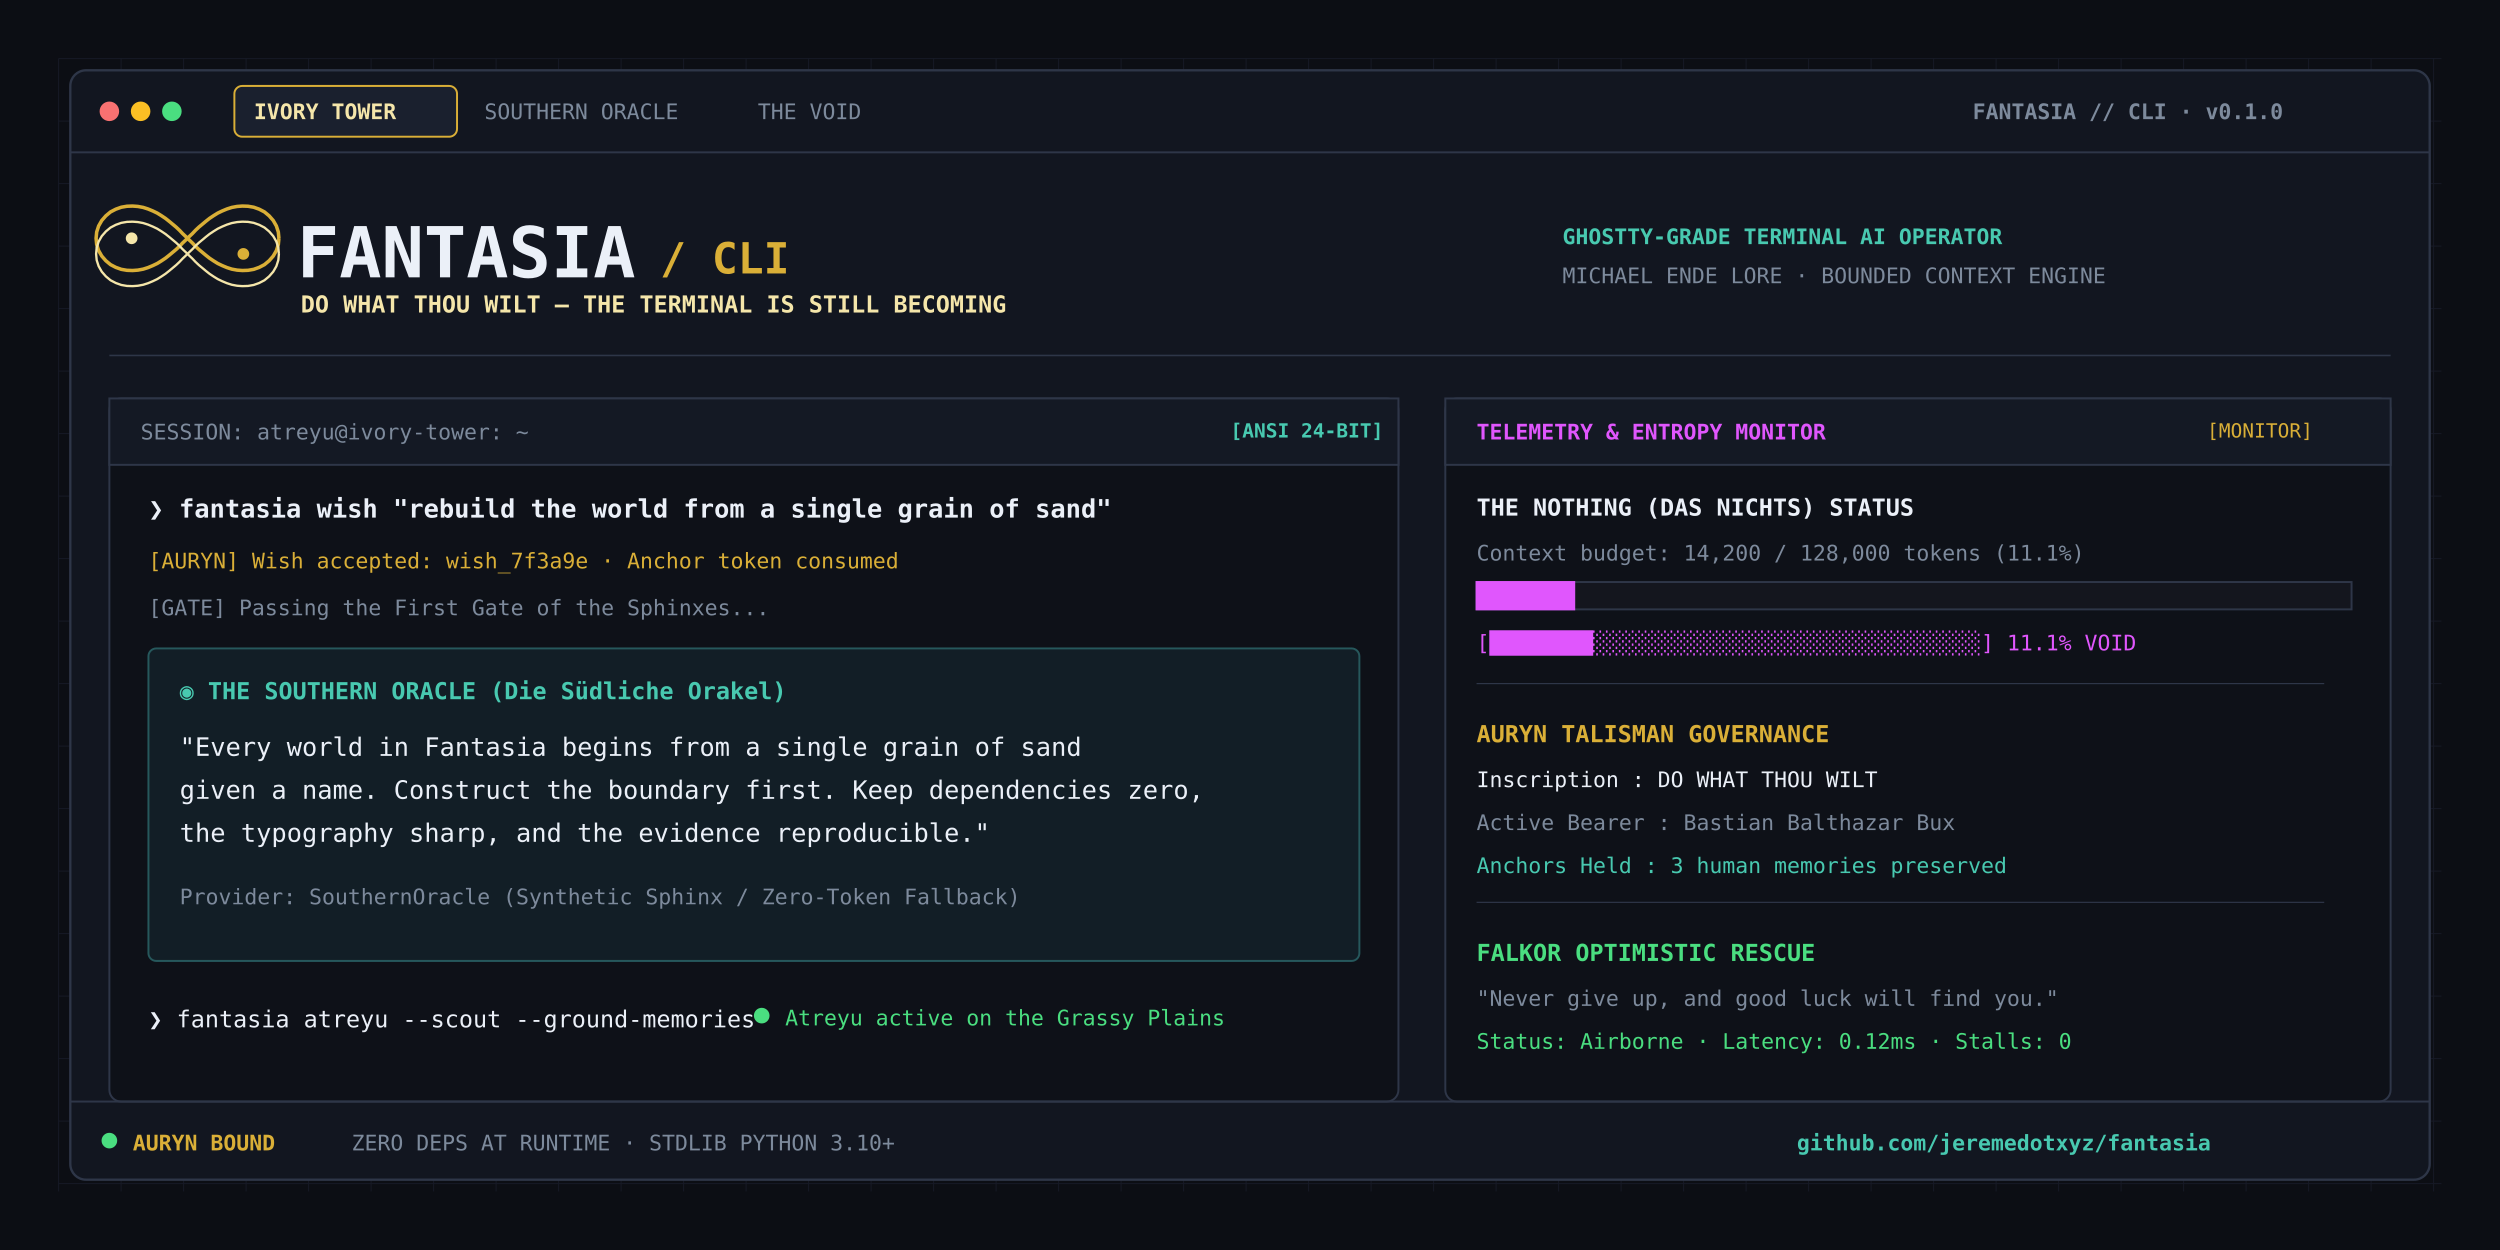
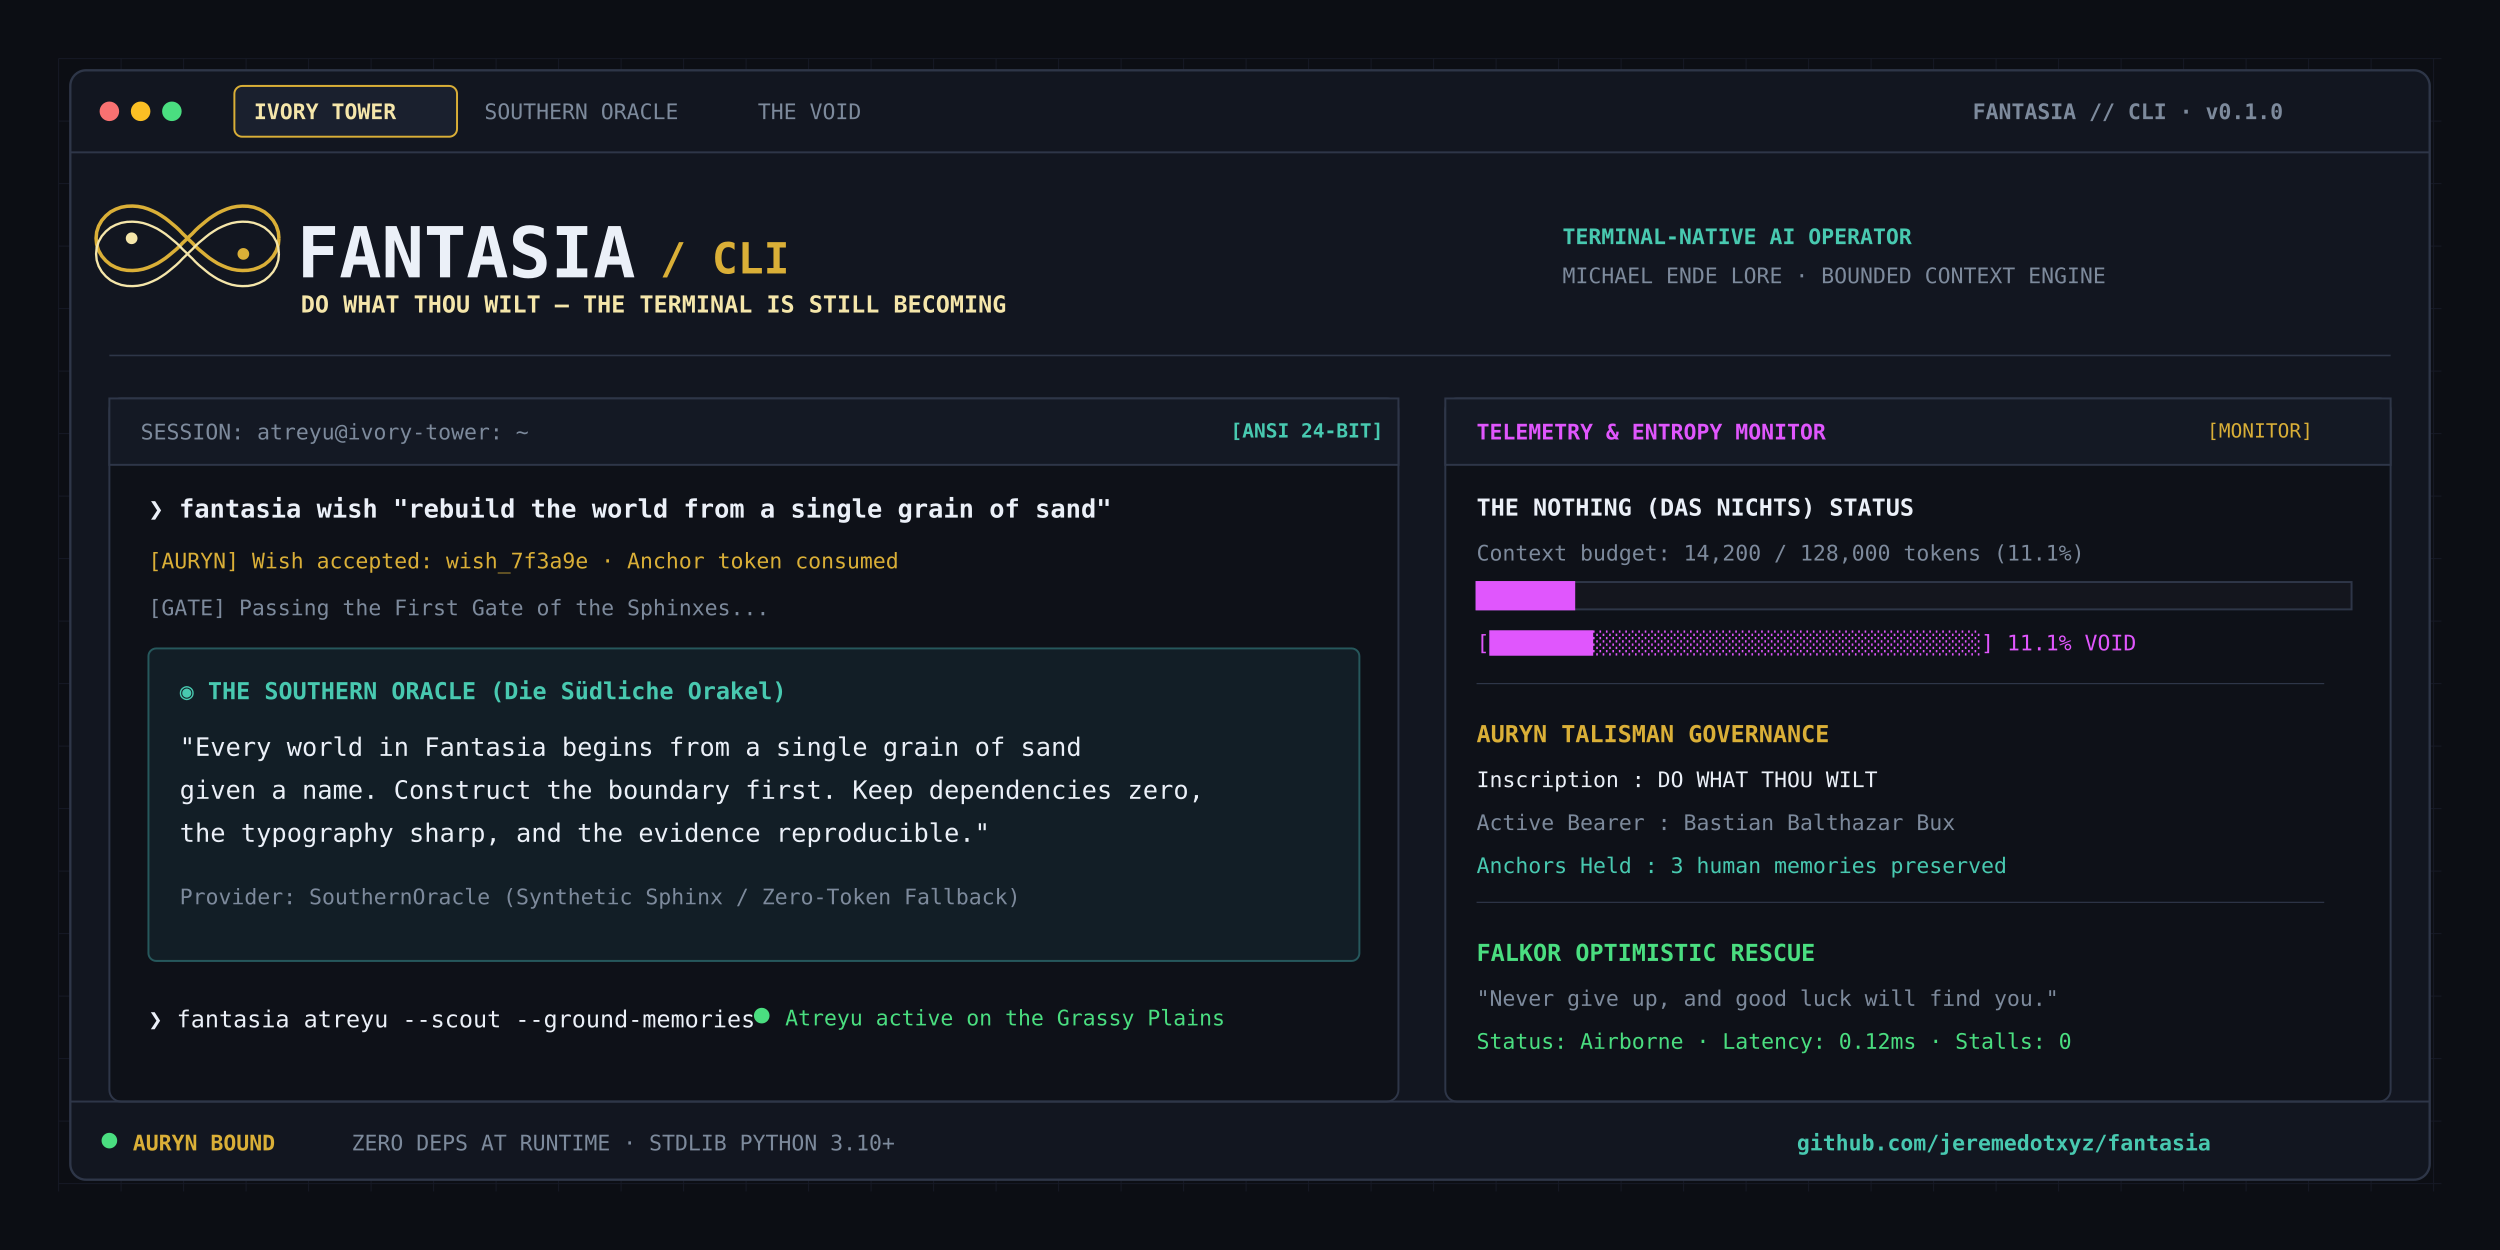
<svg xmlns="http://www.w3.org/2000/svg" width="1280" height="640" viewBox="0 0 1280 640">
  <rect width="1280" height="640" fill="#0c0e14" />
  <polyline points="30.0,30.0 30.0,610.0" fill="none" stroke="#161a26" stroke-width="0.5" />
  <polyline points="62.0,30.0 62.0,610.0" fill="none" stroke="#161a26" stroke-width="0.5" />
  <polyline points="94.0,30.0 94.0,610.0" fill="none" stroke="#161a26" stroke-width="0.5" />
  <polyline points="126.0,30.0 126.0,610.0" fill="none" stroke="#161a26" stroke-width="0.5" />
  <polyline points="158.0,30.0 158.0,610.0" fill="none" stroke="#161a26" stroke-width="0.5" />
  <polyline points="190.0,30.0 190.0,610.0" fill="none" stroke="#161a26" stroke-width="0.5" />
  <polyline points="222.0,30.0 222.0,610.0" fill="none" stroke="#161a26" stroke-width="0.5" />
  <polyline points="254.0,30.0 254.0,610.0" fill="none" stroke="#161a26" stroke-width="0.5" />
  <polyline points="286.0,30.0 286.0,610.0" fill="none" stroke="#161a26" stroke-width="0.5" />
  <polyline points="318.0,30.0 318.0,610.0" fill="none" stroke="#161a26" stroke-width="0.5" />
  <polyline points="350.0,30.0 350.0,610.0" fill="none" stroke="#161a26" stroke-width="0.5" />
  <polyline points="382.0,30.0 382.0,610.0" fill="none" stroke="#161a26" stroke-width="0.5" />
  <polyline points="414.0,30.0 414.0,610.0" fill="none" stroke="#161a26" stroke-width="0.5" />
  <polyline points="446.0,30.0 446.0,610.0" fill="none" stroke="#161a26" stroke-width="0.5" />
  <polyline points="478.0,30.0 478.0,610.0" fill="none" stroke="#161a26" stroke-width="0.5" />
  <polyline points="510.0,30.0 510.0,610.0" fill="none" stroke="#161a26" stroke-width="0.5" />
  <polyline points="542.0,30.0 542.0,610.0" fill="none" stroke="#161a26" stroke-width="0.5" />
  <polyline points="574.0,30.0 574.0,610.0" fill="none" stroke="#161a26" stroke-width="0.5" />
  <polyline points="606.0,30.0 606.0,610.0" fill="none" stroke="#161a26" stroke-width="0.5" />
  <polyline points="638.0,30.0 638.0,610.0" fill="none" stroke="#161a26" stroke-width="0.5" />
  <polyline points="670.0,30.0 670.0,610.0" fill="none" stroke="#161a26" stroke-width="0.5" />
  <polyline points="702.0,30.0 702.0,610.0" fill="none" stroke="#161a26" stroke-width="0.5" />
  <polyline points="734.0,30.0 734.0,610.0" fill="none" stroke="#161a26" stroke-width="0.5" />
  <polyline points="766.0,30.0 766.0,610.0" fill="none" stroke="#161a26" stroke-width="0.5" />
  <polyline points="798.0,30.0 798.0,610.0" fill="none" stroke="#161a26" stroke-width="0.5" />
  <polyline points="830.0,30.0 830.0,610.0" fill="none" stroke="#161a26" stroke-width="0.5" />
  <polyline points="862.0,30.0 862.0,610.0" fill="none" stroke="#161a26" stroke-width="0.5" />
  <polyline points="894.0,30.0 894.0,610.0" fill="none" stroke="#161a26" stroke-width="0.5" />
  <polyline points="926.0,30.0 926.0,610.0" fill="none" stroke="#161a26" stroke-width="0.5" />
  <polyline points="958.0,30.0 958.0,610.0" fill="none" stroke="#161a26" stroke-width="0.5" />
  <polyline points="990.0,30.0 990.0,610.0" fill="none" stroke="#161a26" stroke-width="0.5" />
  <polyline points="1022.0,30.0 1022.0,610.0" fill="none" stroke="#161a26" stroke-width="0.5" />
  <polyline points="1054.0,30.0 1054.0,610.0" fill="none" stroke="#161a26" stroke-width="0.5" />
  <polyline points="1086.0,30.0 1086.0,610.0" fill="none" stroke="#161a26" stroke-width="0.5" />
  <polyline points="1118.0,30.0 1118.0,610.0" fill="none" stroke="#161a26" stroke-width="0.5" />
  <polyline points="1150.0,30.0 1150.0,610.0" fill="none" stroke="#161a26" stroke-width="0.5" />
  <polyline points="1182.0,30.0 1182.0,610.0" fill="none" stroke="#161a26" stroke-width="0.5" />
  <polyline points="1214.0,30.0 1214.0,610.0" fill="none" stroke="#161a26" stroke-width="0.5" />
  <polyline points="1246.0,30.0 1246.0,610.0" fill="none" stroke="#161a26" stroke-width="0.5" />
  <polyline points="30.0,30.0 1250.0,30.0" fill="none" stroke="#161a26" stroke-width="0.5" />
  <polyline points="30.0,62.0 1250.0,62.0" fill="none" stroke="#161a26" stroke-width="0.5" />
  <polyline points="30.0,94.0 1250.0,94.0" fill="none" stroke="#161a26" stroke-width="0.5" />
  <polyline points="30.0,126.0 1250.0,126.0" fill="none" stroke="#161a26" stroke-width="0.5" />
  <polyline points="30.0,158.0 1250.0,158.0" fill="none" stroke="#161a26" stroke-width="0.5" />
  <polyline points="30.0,190.0 1250.0,190.0" fill="none" stroke="#161a26" stroke-width="0.5" />
  <polyline points="30.0,222.0 1250.0,222.0" fill="none" stroke="#161a26" stroke-width="0.5" />
  <polyline points="30.0,254.0 1250.0,254.0" fill="none" stroke="#161a26" stroke-width="0.5" />
  <polyline points="30.0,286.0 1250.0,286.0" fill="none" stroke="#161a26" stroke-width="0.5" />
  <polyline points="30.0,318.0 1250.0,318.0" fill="none" stroke="#161a26" stroke-width="0.5" />
  <polyline points="30.0,350.0 1250.0,350.0" fill="none" stroke="#161a26" stroke-width="0.5" />
  <polyline points="30.0,382.0 1250.0,382.0" fill="none" stroke="#161a26" stroke-width="0.5" />
  <polyline points="30.0,414.0 1250.0,414.0" fill="none" stroke="#161a26" stroke-width="0.5" />
  <polyline points="30.0,446.0 1250.0,446.0" fill="none" stroke="#161a26" stroke-width="0.5" />
  <polyline points="30.0,478.0 1250.0,478.0" fill="none" stroke="#161a26" stroke-width="0.5" />
  <polyline points="30.0,510.0 1250.0,510.0" fill="none" stroke="#161a26" stroke-width="0.5" />
  <polyline points="30.0,542.0 1250.0,542.0" fill="none" stroke="#161a26" stroke-width="0.5" />
  <polyline points="30.0,574.0 1250.0,574.0" fill="none" stroke="#161a26" stroke-width="0.5" />
  <polyline points="30.0,606.0 1250.0,606.0" fill="none" stroke="#161a26" stroke-width="0.5" />
  <rect x="36" y="36" width="1208" height="568" rx="8" fill="#121620" stroke="#2e3648" stroke-width="1.2" />
  <polyline points="36.0,78.0 1244.0,78.0" fill="none" stroke="#2e3648" stroke-width="1.0" />
  <circle cx="56" cy="57" r="5" fill="#f87171" />
  <circle cx="72" cy="57" r="5" fill="#fbbf24" />
  <circle cx="88" cy="57" r="5" fill="#4ade80" />
  <rect x="120" y="44" width="114" height="26" rx="4" fill="#1a202e" stroke="#daaf37" stroke-width="1.0" />
  <text x="130" y="61" fill="#f5e6aa" font-family="Menlo, Monaco, Consolas, monospace" font-size="11" font-weight="700">IVORY TOWER</text>
  <text x="248" y="61" fill="#7d8a9c" font-family="Menlo, Monaco, Consolas, monospace" font-size="11" font-weight="400">SOUTHERN ORACLE</text>
  <text x="388" y="61" fill="#7d8a9c" font-family="Menlo, Monaco, Consolas, monospace" font-size="11" font-weight="400">THE VOID</text>
  <text x="1010" y="61" fill="#7d8a9c" font-family="Menlo, Monaco, Consolas, monospace" font-size="11" font-weight="700">FANTASIA // CLI · v0.1.0</text>
  <polyline points="142.8,122.0 142.5,125.2 141.5,128.3 139.9,131.1 137.8,133.5 135.4,135.5 132.7,136.9 129.9,137.9 127.0,138.4 124.1,138.5 121.4,138.3 118.7,137.8 116.2,137.0 113.8,136.0 111.5,134.9 109.4,133.6 107.3,132.2 105.4,130.7 103.6,129.2 101.8,127.7 100.1,126.1 98.5,124.4 96.8,122.8 95.2,121.2 93.5,119.6 91.9,117.9 90.2,116.3 88.4,114.8 86.6,113.3 84.7,111.8 82.6,110.4 80.5,109.1 78.2,108.0 75.8,107.0 73.3,106.2 70.6,105.7 67.9,105.5 65.0,105.6 62.1,106.1 59.3,107.1 56.6,108.5 54.2,110.5 52.1,112.9 50.5,115.7 49.5,118.8 49.2,122.0 49.5,125.2 50.5,128.3 52.1,131.1 54.2,133.5 56.6,135.5 59.3,136.9 62.1,137.9 65.0,138.4 67.9,138.5 70.6,138.3 73.3,137.8 75.8,137.0 78.2,136.0 80.5,134.9 82.6,133.6 84.7,132.2 86.6,130.7 88.4,129.2 90.2,127.7 91.9,126.1 93.5,124.4 95.2,122.8 96.8,121.2 98.5,119.6 100.1,117.9 101.8,116.3 103.6,114.8 105.4,113.3 107.3,111.8 109.4,110.4 111.5,109.1 113.8,108.0 116.2,107.0 118.7,106.2 121.4,105.7 124.1,105.5 127.0,105.6 129.9,106.1 132.7,107.1 135.4,108.5 137.8,110.5 139.9,112.9 141.5,115.7 142.5,118.8 142.8,122.0" fill="none" stroke="#daaf37" stroke-width="1.8" />
  <polyline points="142.8,130.0 142.5,133.2 141.5,136.3 139.9,139.1 137.8,141.5 135.4,143.5 132.7,144.9 129.9,145.9 127.0,146.4 124.1,146.5 121.4,146.3 118.7,145.8 116.2,145.0 113.8,144.0 111.5,142.9 109.4,141.6 107.3,140.2 105.4,138.7 103.6,137.2 101.8,135.7 100.1,134.1 98.5,132.4 96.8,130.8 95.2,129.2 93.5,127.6 91.9,125.9 90.2,124.3 88.4,122.8 86.6,121.3 84.7,119.8 82.6,118.4 80.5,117.1 78.2,116.0 75.8,115.0 73.3,114.2 70.6,113.7 67.9,113.5 65.0,113.6 62.1,114.1 59.3,115.1 56.6,116.5 54.2,118.5 52.1,120.9 50.5,123.7 49.5,126.8 49.2,130.0 49.5,133.2 50.5,136.3 52.1,139.1 54.2,141.5 56.6,143.5 59.3,144.9 62.1,145.9 65.0,146.4 67.9,146.5 70.6,146.3 73.3,145.8 75.8,145.0 78.2,144.0 80.5,142.9 82.6,141.6 84.7,140.2 86.6,138.7 88.4,137.2 90.2,135.7 91.9,134.1 93.5,132.4 95.2,130.8 96.8,129.2 98.5,127.6 100.1,125.9 101.8,124.3 103.6,122.8 105.4,121.3 107.3,119.8 109.4,118.4 111.5,117.1 113.8,116.0 116.2,115.0 118.7,114.2 121.4,113.7 124.1,113.5 127.0,113.6 129.9,114.1 132.7,115.1 135.4,116.5 137.8,118.5 139.9,120.9 141.5,123.7 142.5,126.8 142.8,130.0" fill="none" stroke="#f5e6aa" stroke-width="1.2" />
  <circle cx="67.4" cy="122" r="3" fill="#f5e6aa" />
  <circle cx="124.6" cy="130" r="3" fill="#daaf37" />
  <text x="152" y="142" fill="#ebf0f8" font-family="Menlo, Monaco, Consolas, monospace" font-size="36" font-weight="700">FANTASIA</text>
  <text x="338" y="140" fill="#daaf37" font-family="Menlo, Monaco, Consolas, monospace" font-size="22" font-weight="700">/ CLI</text>
  <text x="154" y="160" fill="#f5e6aa" font-family="Menlo, Monaco, Consolas, monospace" font-size="12" font-weight="700">DO WHAT THOU WILT — THE TERMINAL IS STILL BECOMING</text>
-   <text x="800" y="125" fill="#48c9b0" font-family="Menlo, Monaco, Consolas, monospace" font-size="11" font-weight="700">GHOSTTY-GRADE TERMINAL AI OPERATOR</text>
+   <text x="800" y="125" fill="#48c9b0" font-family="Menlo, Monaco, Consolas, monospace" font-size="11" font-weight="700">TERMINAL-NATIVE AI OPERATOR</text>
  <text x="800" y="145" fill="#7d8a9c" font-family="Menlo, Monaco, Consolas, monospace" font-size="11" font-weight="400">MICHAEL ENDE LORE · BOUNDED CONTEXT ENGINE</text>
  <polyline points="56.0,182.0 1224.0,182.0" fill="none" stroke="#2e3648" stroke-width="0.8" />
  <rect x="56" y="204" width="660" height="360" rx="6" fill="#0e1118" stroke="#2e3648" stroke-width="1.0" />
  <rect x="56" y="204" width="660" height="34" rx="0" fill="#141924" stroke="#2e3648" stroke-width="1.0" />
  <text x="72" y="225" fill="#7d8a9c" font-family="Menlo, Monaco, Consolas, monospace" font-size="11" font-weight="400">SESSION: atreyu@ivory-tower: ~</text>
  <text x="630" y="224" fill="#48c9b0" font-family="Menlo, Monaco, Consolas, monospace" font-size="10" font-weight="700">[ANSI 24-BIT]</text>
  <text x="76" y="265" fill="#ebf0f8" font-family="Menlo, Monaco, Consolas, monospace" font-size="13" font-weight="700">❯ fantasia wish "rebuild the world from a single grain of sand"</text>
  <text x="76" y="291" fill="#daaf37" font-family="Menlo, Monaco, Consolas, monospace" font-size="11" font-weight="400">  [AURYN] Wish accepted: wish_7f3a9e · Anchor token consumed</text>
  <text x="76" y="315" fill="#7d8a9c" font-family="Menlo, Monaco, Consolas, monospace" font-size="11" font-weight="400">  [GATE] Passing the First Gate of the Sphinxes...</text>
  <rect x="76" y="332" width="620" height="160" rx="4" fill="#121e26" stroke="#26585c" stroke-width="1.0" />
  <text x="92" y="358" fill="#48c9b0" font-family="Menlo, Monaco, Consolas, monospace" font-size="12" font-weight="700">◉ THE SOUTHERN ORACLE (Die Südliche Orakel)</text>
  <text x="92" y="387" fill="#ebf0f8" font-family="Menlo, Monaco, Consolas, monospace" font-size="13" font-weight="400">"Every world in Fantasia begins from a single grain of sand</text>
  <text x="92" y="409" fill="#ebf0f8" font-family="Menlo, Monaco, Consolas, monospace" font-size="13" font-weight="400"> given a name. Construct the boundary first. Keep dependencies zero,</text>
  <text x="92" y="431" fill="#ebf0f8" font-family="Menlo, Monaco, Consolas, monospace" font-size="13" font-weight="400"> the typography sharp, and the evidence reproducible."</text>
  <text x="92" y="463" fill="#7d8a9c" font-family="Menlo, Monaco, Consolas, monospace" font-size="11" font-weight="400">Provider: SouthernOracle (Synthetic Sphinx / Zero-Token Fallback)</text>
  <text x="76" y="526" fill="#ebf0f8" font-family="Menlo, Monaco, Consolas, monospace" font-size="12" font-weight="400">❯ fantasia atreyu --scout --ground-memories</text>
  <circle cx="390" cy="520" r="4" fill="#4ade80" />
  <text x="402" y="525" fill="#4ade80" font-family="Menlo, Monaco, Consolas, monospace" font-size="11" font-weight="400">Atreyu active on the Grassy Plains</text>
  <rect x="740" y="204" width="484" height="360" rx="6" fill="#0e1118" stroke="#2e3648" stroke-width="1.0" />
  <rect x="740" y="204" width="484" height="34" rx="0" fill="#141924" stroke="#2e3648" stroke-width="1.0" />
  <text x="756" y="225" fill="#e056fd" font-family="Menlo, Monaco, Consolas, monospace" font-size="11" font-weight="700">TELEMETRY &amp; ENTROPY MONITOR</text>
  <text x="1130" y="224" fill="#daaf37" font-family="Menlo, Monaco, Consolas, monospace" font-size="10" font-weight="400">[MONITOR]</text>
  <text x="756" y="264" fill="#ebf0f8" font-family="Menlo, Monaco, Consolas, monospace" font-size="12" font-weight="700">THE NOTHING (DAS NICHTS) STATUS</text>
  <text x="756" y="287" fill="#7d8a9c" font-family="Menlo, Monaco, Consolas, monospace" font-size="11" font-weight="400">Context budget: 14,200 / 128,000 tokens (11.1%)</text>
  <rect x="756" y="298" width="448" height="14" rx="0" fill="#14161e" stroke="#2e3648" stroke-width="1.0" />
  <rect x="756" y="298" width="50" height="14" rx="0" fill="#e056fd" stroke="#e056fd" stroke-width="1.0" />
  <text x="756" y="333" fill="#e056fd" font-family="Menlo, Monaco, Consolas, monospace" font-size="11" font-weight="400">[████████░░░░░░░░░░░░░░░░░░░░░░░░░░░░░░] 11.1% VOID</text>
  <polyline points="756.0,350.0 1190.0,350.0" fill="none" stroke="#2e3648" stroke-width="0.6" />
  <text x="756" y="380" fill="#daaf37" font-family="Menlo, Monaco, Consolas, monospace" font-size="12" font-weight="700">AURYN TALISMAN GOVERNANCE</text>
  <text x="756" y="403" fill="#ebf0f8" font-family="Menlo, Monaco, Consolas, monospace" font-size="11" font-weight="400">Inscription : DO WHAT THOU WILT</text>
  <text x="756" y="425" fill="#7d8a9c" font-family="Menlo, Monaco, Consolas, monospace" font-size="11" font-weight="400">Active Bearer : Bastian Balthazar Bux</text>
  <text x="756" y="447" fill="#48c9b0" font-family="Menlo, Monaco, Consolas, monospace" font-size="11" font-weight="400">Anchors Held : 3 human memories preserved</text>
  <polyline points="756.0,462.0 1190.0,462.0" fill="none" stroke="#2e3648" stroke-width="0.6" />
  <text x="756" y="492" fill="#4ade80" font-family="Menlo, Monaco, Consolas, monospace" font-size="12" font-weight="700">FALKOR OPTIMISTIC RESCUE</text>
  <text x="756" y="515" fill="#7d8a9c" font-family="Menlo, Monaco, Consolas, monospace" font-size="11" font-weight="400">"Never give up, and good luck will find you."</text>
  <text x="756" y="537" fill="#4ade80" font-family="Menlo, Monaco, Consolas, monospace" font-size="11" font-weight="400">Status: Airborne · Latency: 0.12ms · Stalls: 0</text>
  <polyline points="36.0,564.0 1244.0,564.0" fill="none" stroke="#2e3648" stroke-width="1.0" />
  <circle cx="56" cy="584" r="4" fill="#4ade80" />
  <text x="68" y="589" fill="#daaf37" font-family="Menlo, Monaco, Consolas, monospace" font-size="11" font-weight="700">AURYN BOUND</text>
  <text x="180" y="589" fill="#7d8a9c" font-family="Menlo, Monaco, Consolas, monospace" font-size="11" font-weight="400">ZERO DEPS AT RUNTIME · STDLIB PYTHON 3.10+</text>
  <text x="920" y="589" fill="#48c9b0" font-family="Menlo, Monaco, Consolas, monospace" font-size="11" font-weight="700">github.com/jeremedotxyz/fantasia</text>
</svg>
